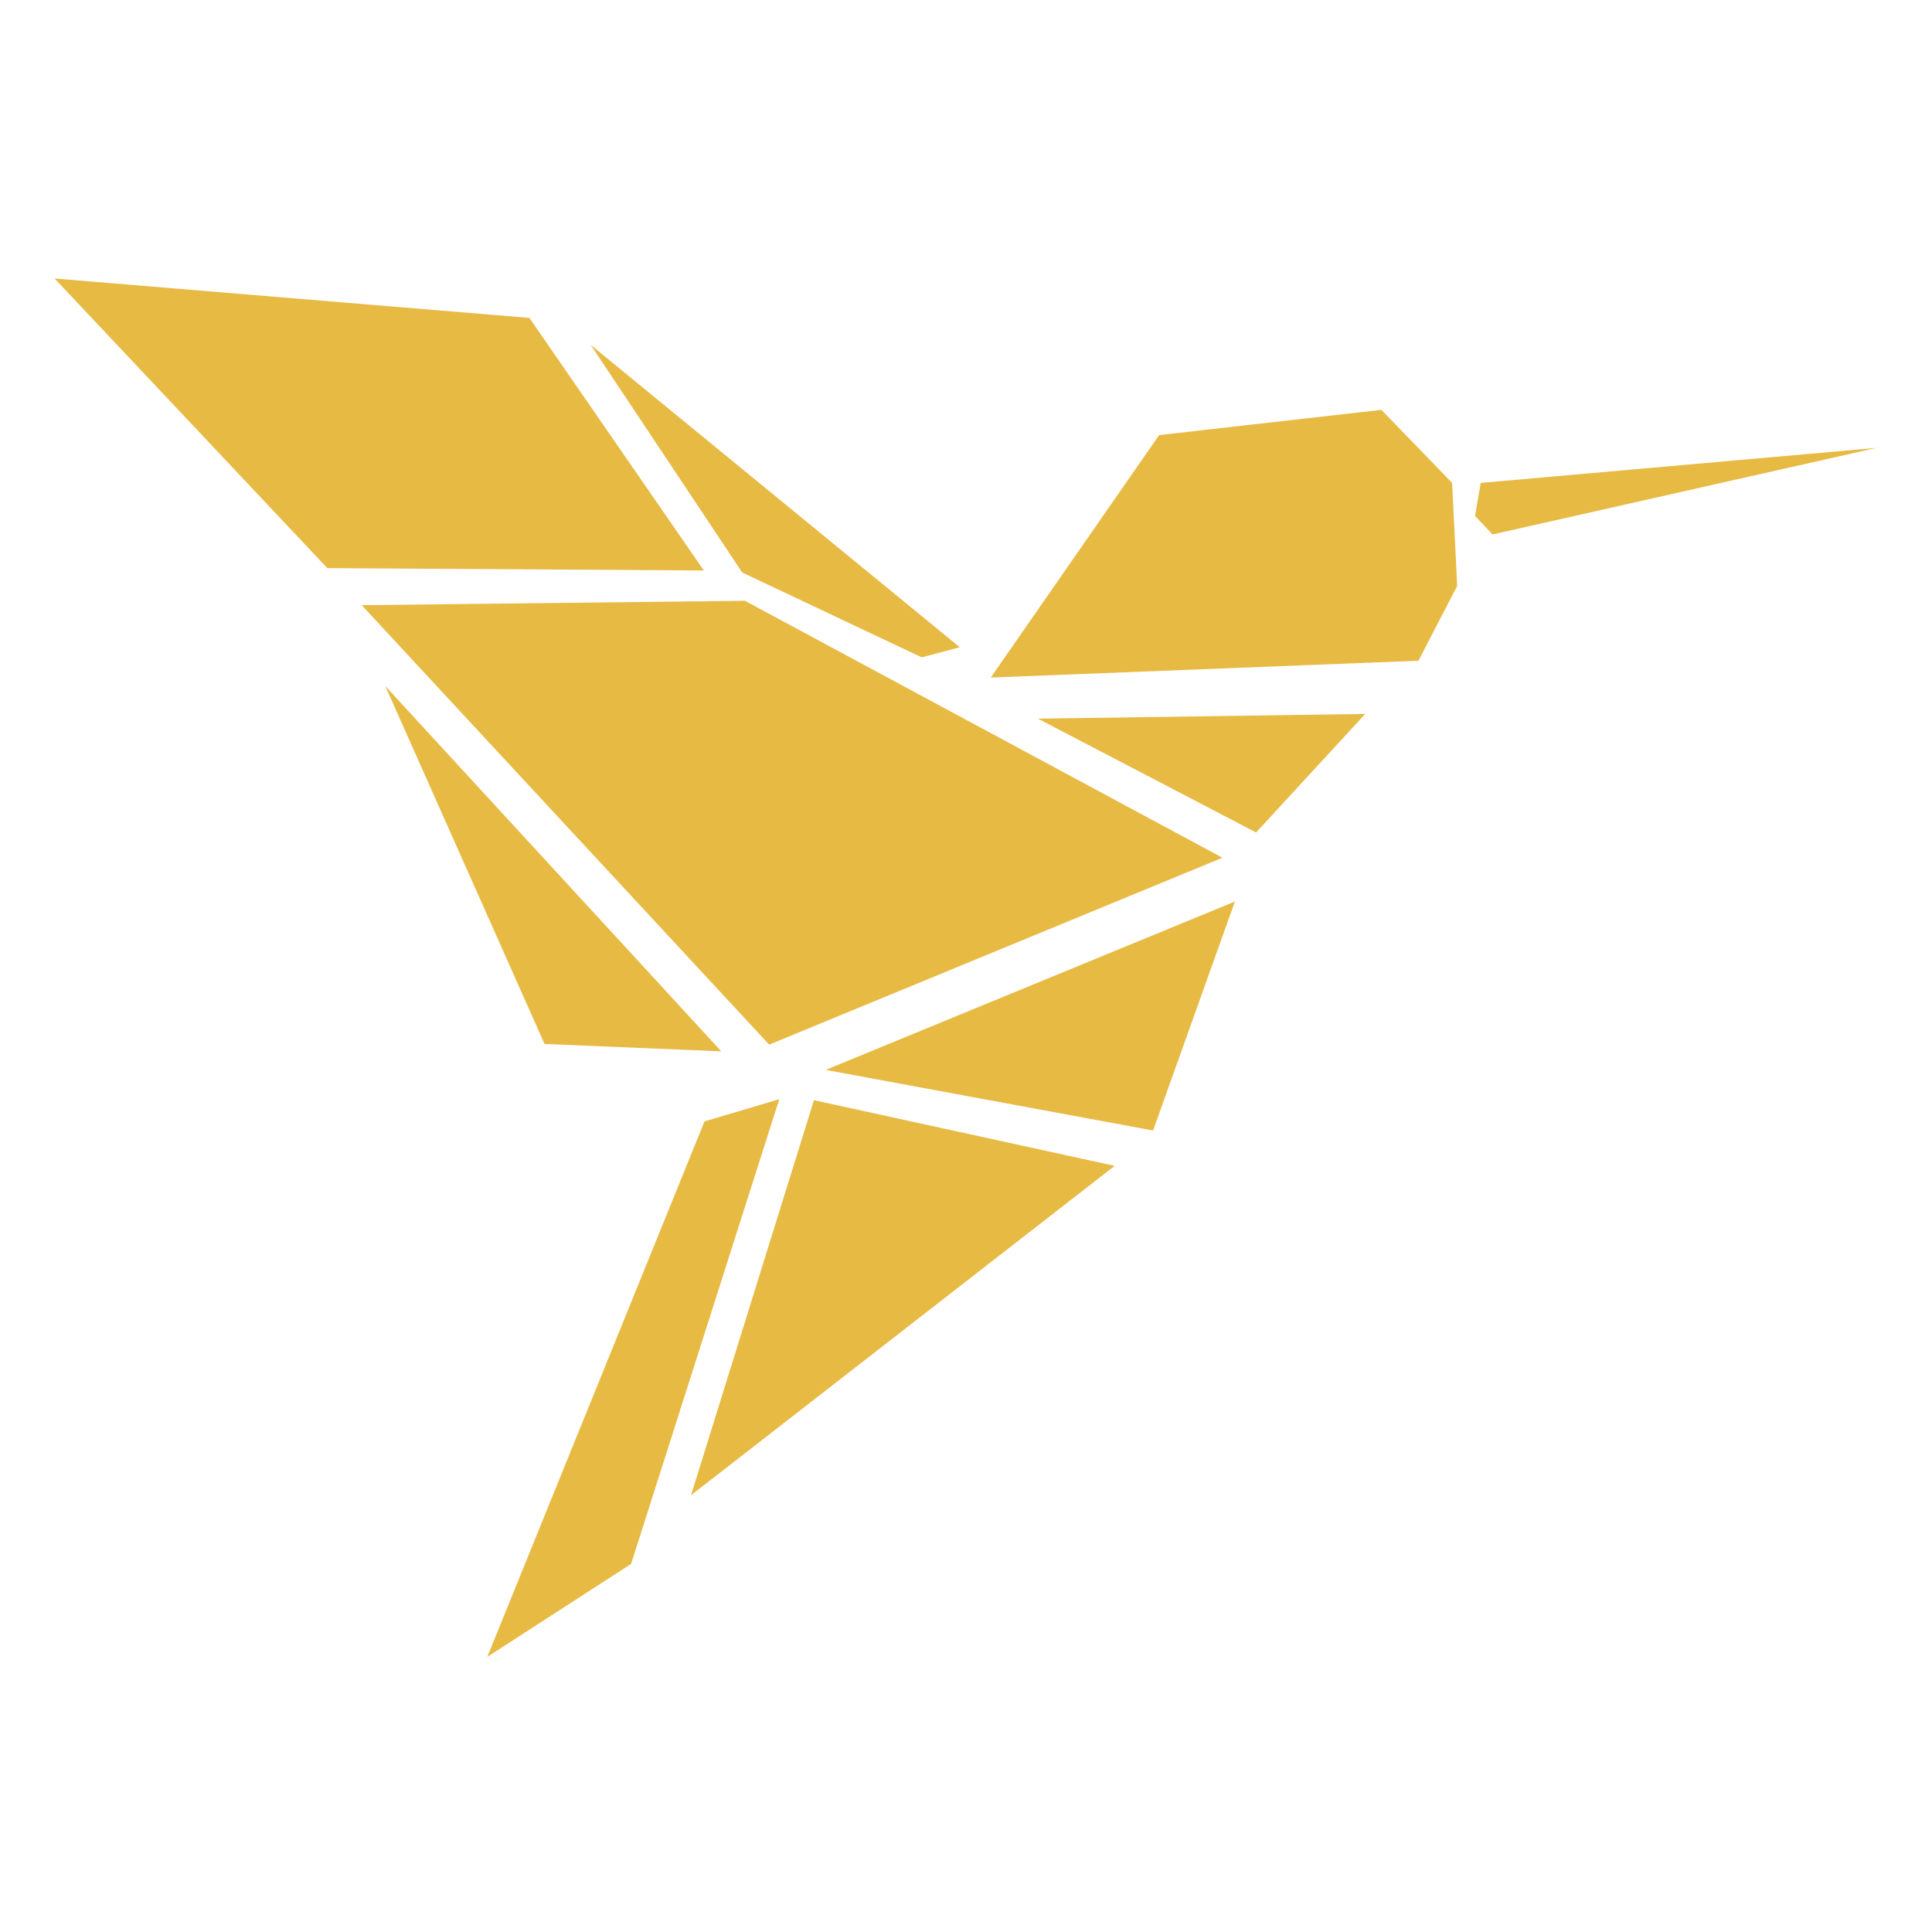
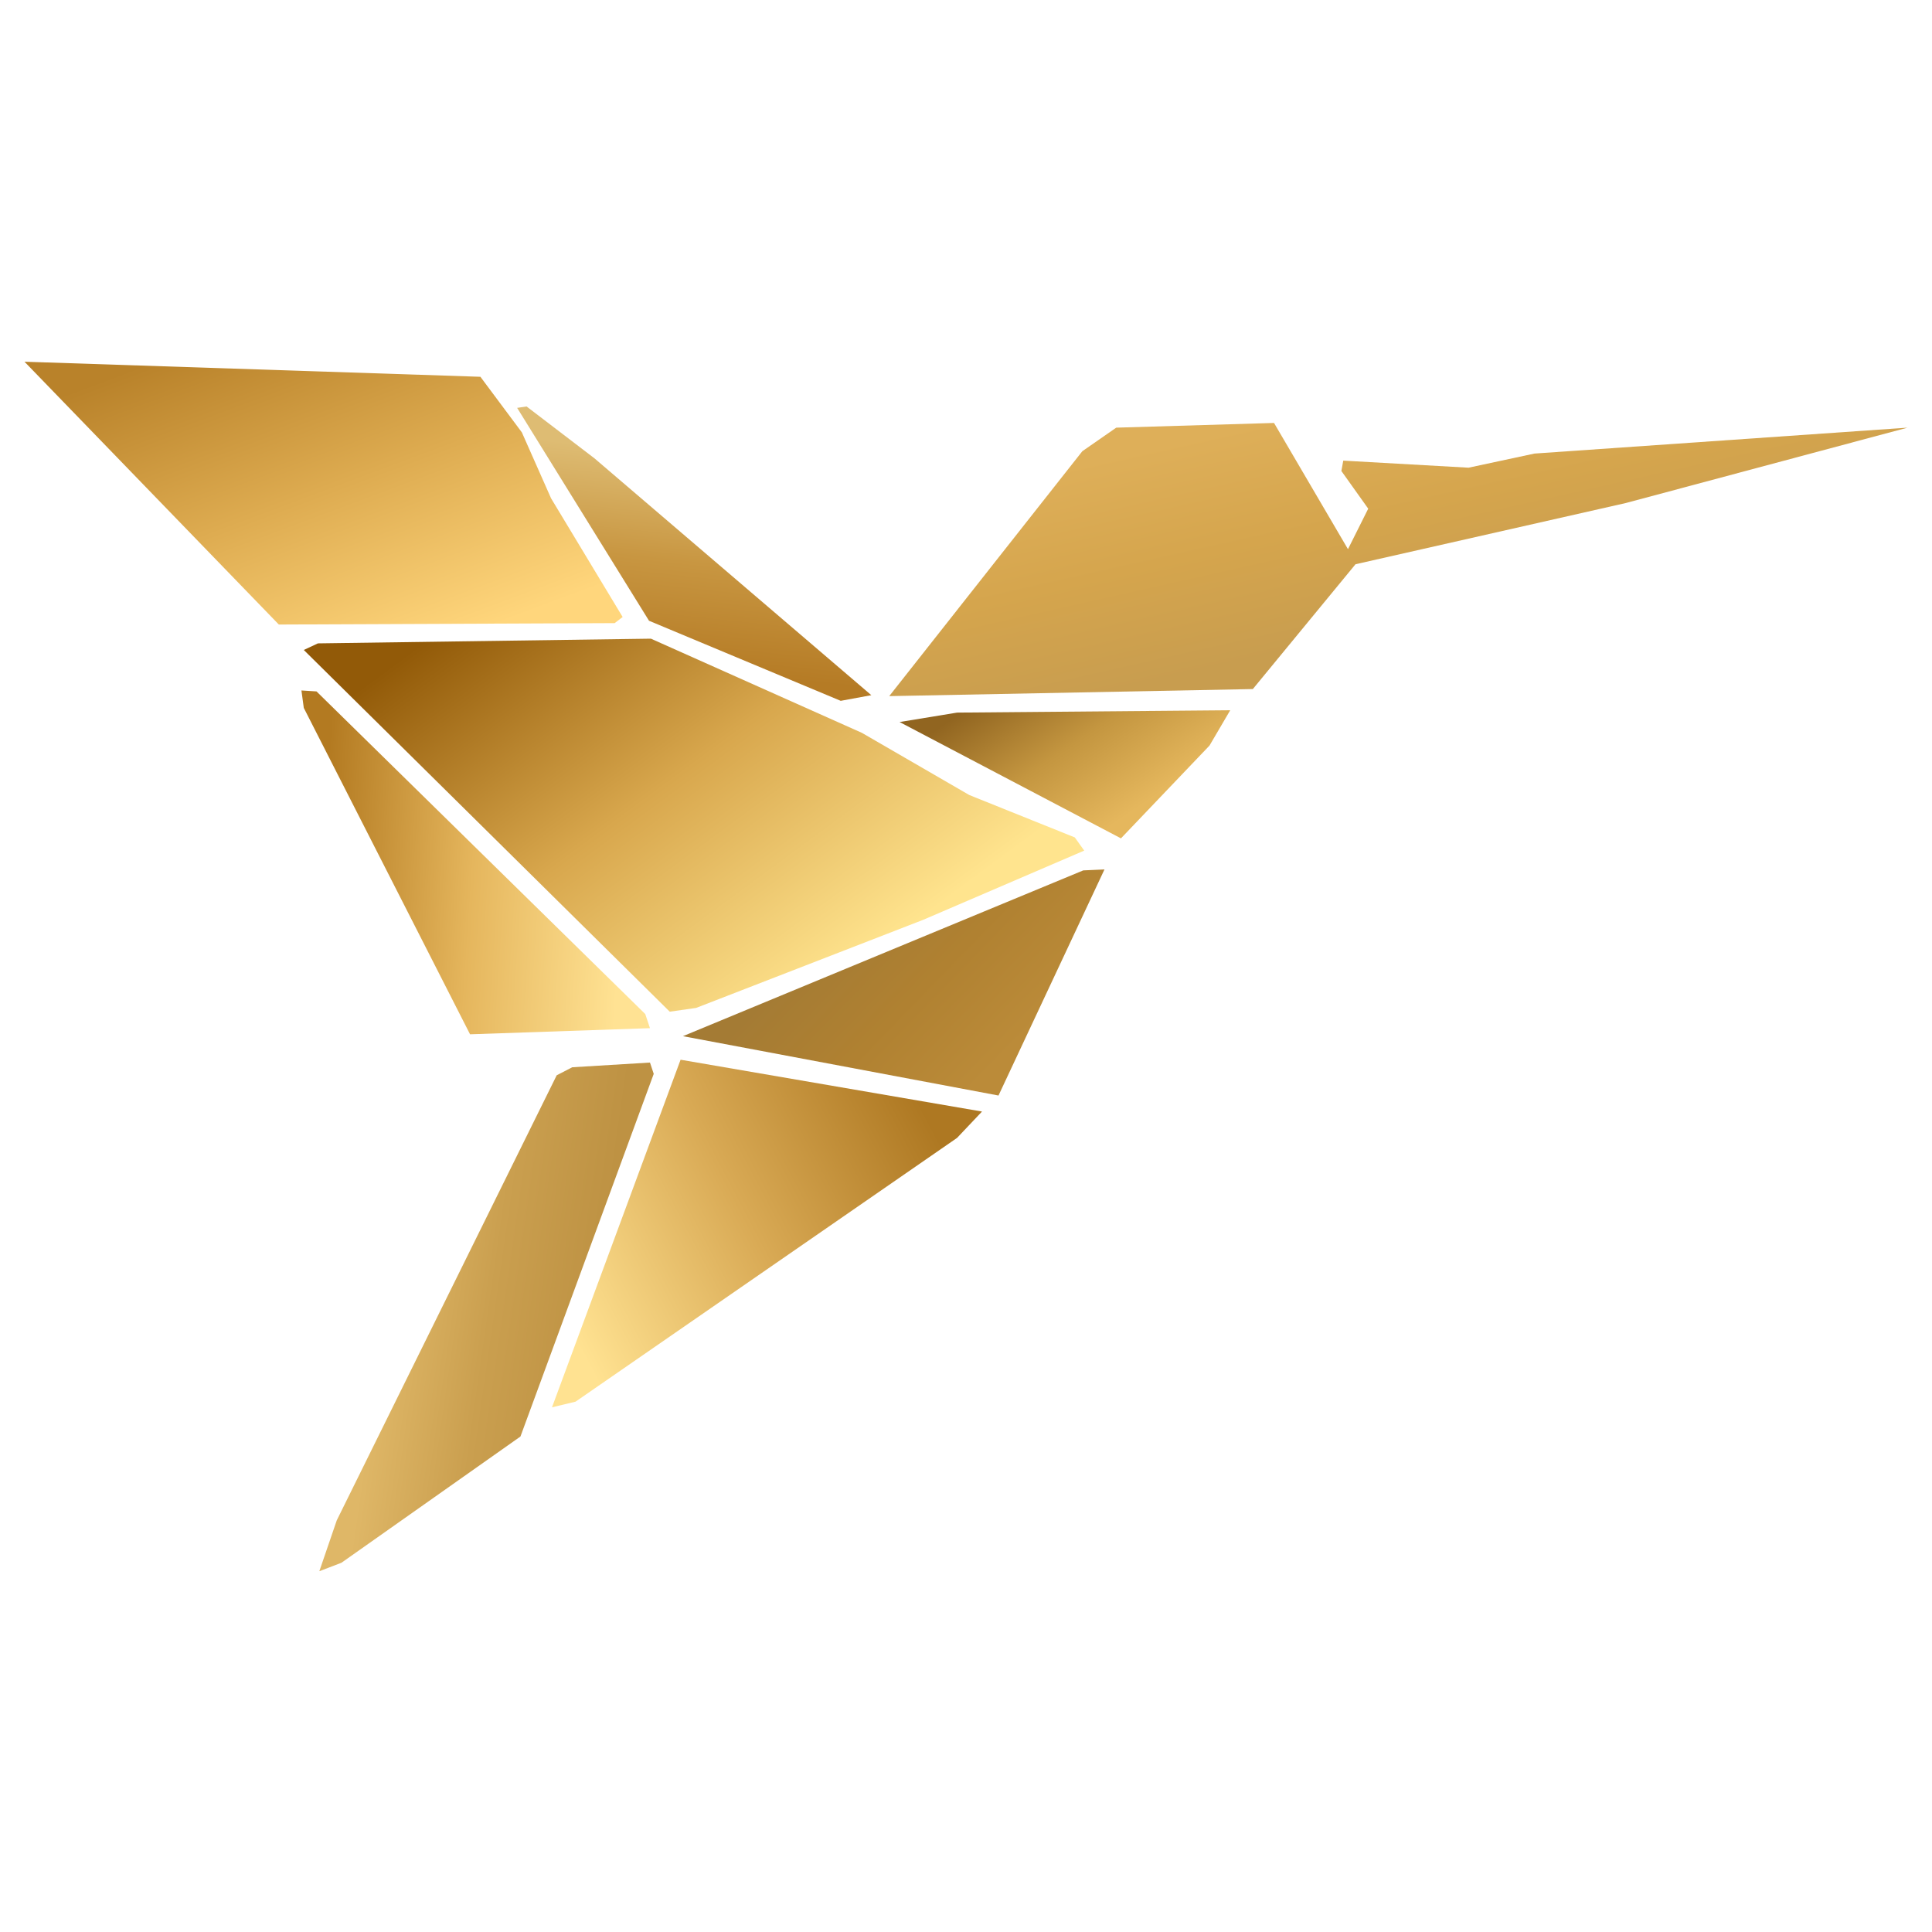
- <svg xmlns="http://www.w3.org/2000/svg" viewBox="-16.2 -81.2 573.7 573.7">
-   <path fill="#E7BA44" d="M314.8 265.0 225.5 245.5 189.0 362.8ZM215.2 245.2 193.0 251.8 128.5 410.8 171.2 383.2ZM350.5 186.5 229.0 236.5 326.2 254.5ZM389.2 130.8 292.0 132.2 356.8 166.0ZM98.2 122.5 145.5 228.8 198.0 231.0ZM91.2 98.5 212.2 229.0 346.8 173.5 205.0 97.2ZM541.0 51.8 423.5 62.2 421.8 72.0 427.0 77.5ZM415.0 62.2 394.0 40.5 328.0 48.0 278.0 120.0 405.0 115.0 416.5 92.8ZM159.2 21.2 204.2 88.8 257.5 114.0 268.8 111.0ZM0.0 1.5 81.0 87.5 192.8 88.2 141.0 13.2Z" />
+ <svg xmlns="http://www.w3.org/2000/svg" width="410.2" height="410.2" viewBox="5.0 -64.8 410.2 410.2">
+   <defs>
+     <linearGradient id="m1" gradientUnits="userSpaceOnUse" x1="64.2" y1="1.9" x2="91.5" y2="74.9">
+       <stop offset="0" stop-color="#b9822a" />
+       <stop offset=".5" stop-color="#deac51" />
+       <stop offset="1" stop-color="#ffd67c" />
+     </linearGradient>
+     <linearGradient id="m2" gradientUnits="userSpaceOnUse" x1="148.6" y1="77.1" x2="153.4" y2="32.1">
+       <stop offset="0" stop-color="#b57b25" />
+       <stop offset=".5" stop-color="#c89641" />
+       <stop offset="1" stop-color="#debc73" />
+     </linearGradient>
+     <linearGradient id="m3" gradientUnits="userSpaceOnUse" x1="273.4" y1="74.8" x2="262.7" y2="27.3">
+       <stop offset="0" stop-color="#c89d4f" />
+       <stop offset=".5" stop-color="#d5a54d" />
+       <stop offset="1" stop-color="#deaf59" />
+     </linearGradient>
+     <linearGradient id="m4" gradientUnits="userSpaceOnUse" x1="114.6" y1="57.0" x2="179.9" y2="145.5">
+       <stop offset="0" stop-color="#925a08" />
+       <stop offset=".5" stop-color="#d8a74d" />
+       <stop offset="1" stop-color="#ffe48e" />
+     </linearGradient>
+     <linearGradient id="m5" gradientUnits="userSpaceOnUse" x1="72.7" y1="126.8" x2="136.9" y2="131.1">
+       <stop offset="0" stop-color="#b37a21" />
+       <stop offset=".5" stop-color="#e5b65d" />
+       <stop offset="1" stop-color="#ffe293" />
+     </linearGradient>
+     <linearGradient id="m6" gradientUnits="userSpaceOnUse" x1="222.7" y1="77.2" x2="244.0" y2="108.5">
+       <stop offset="0" stop-color="#916520" />
+       <stop offset=".5" stop-color="#c49640" />
+       <stop offset="1" stop-color="#e5b75d" />
+     </linearGradient>
+     <linearGradient id="m9" gradientUnits="userSpaceOnUse" x1="184.1" y1="129.8" x2="216.5" y2="161.3">
+       <stop offset="0" stop-color="#a47b34" />
+       <stop offset=".5" stop-color="#b08131" />
+       <stop offset="1" stop-color="#bb8b39" />
+     </linearGradient>
+     <linearGradient id="m18" gradientUnits="userSpaceOnUse" x1="200.0" y1="168.9" x2="122.0" y2="210.0">
+       <stop offset="0" stop-color="#ae7822" />
+       <stop offset=".5" stop-color="#d9aa55" />
+       <stop offset="1" stop-color="#ffe291" />
+     </linearGradient>
+     <linearGradient id="m19" gradientUnits="userSpaceOnUse" x1="131.2" y1="215.3" x2="87.4" y2="209.0">
+       <stop offset="0" stop-color="#be9243" />
+       <stop offset=".5" stop-color="#ca9f4f" />
+       <stop offset="1" stop-color="#dfb767" />
+     </linearGradient>
+   </defs>
+   <path fill="url(#m1)" d="M10.2 12.0 64.2 67.8 135.5 67.5 137.2 66.2 122.0 41.0 115.8 27.0 107.0 15.2Z" />
+   <path fill="url(#m2)" d="M114.8 21.8 142.8 67.0 183.5 84.0 190.0 82.8 131.2 32.5 116.8 21.5Z" />
+   <path fill="url(#m3)" d="M193.8 83.0 271.0 81.5 292.8 55.0 350.2 42.0 410.0 26.0 330.8 31.5 316.8 34.5 290.2 33.0 289.8 35.2 295.5 43.2 291.2 51.8 275.5 25.0 242.0 26.0 234.8 31.0Z" />
+   <path fill="url(#m4)" d="M69.5 73.2 147.2 150.0 152.8 149.2 201.0 130.5 235.2 115.8 233.2 113.0 210.8 104.0 188.0 90.8 143.2 70.8 72.5 71.8Z" />
+   <path fill="url(#m5)" d="M69.0 81.8 69.5 85.5 104.8 154.8 143.0 153.5 142.0 150.5 72.2 82.0Z" />
+   <path fill="url(#m6)" d="M266.2 86.0 208.2 86.5 196.0 88.5 243.0 113.2 261.8 93.5Z" />
+   <path fill="url(#m9)" d="M239.5 119.8 235.0 120.0 150.0 155.2 217.0 167.8Z" />
+   <path fill="url(#m18)" d="M213.5 171.2 149.5 160.2 122.2 234.0 127.2 232.8 208.2 176.8Z" />
+   <path fill="url(#m19)" d="M143.0 160.8 126.5 161.8 123.2 163.5 76.5 258.0 72.8 268.8 77.5 267.0 115.5 240.2 143.8 163.2Z" />
</svg>
